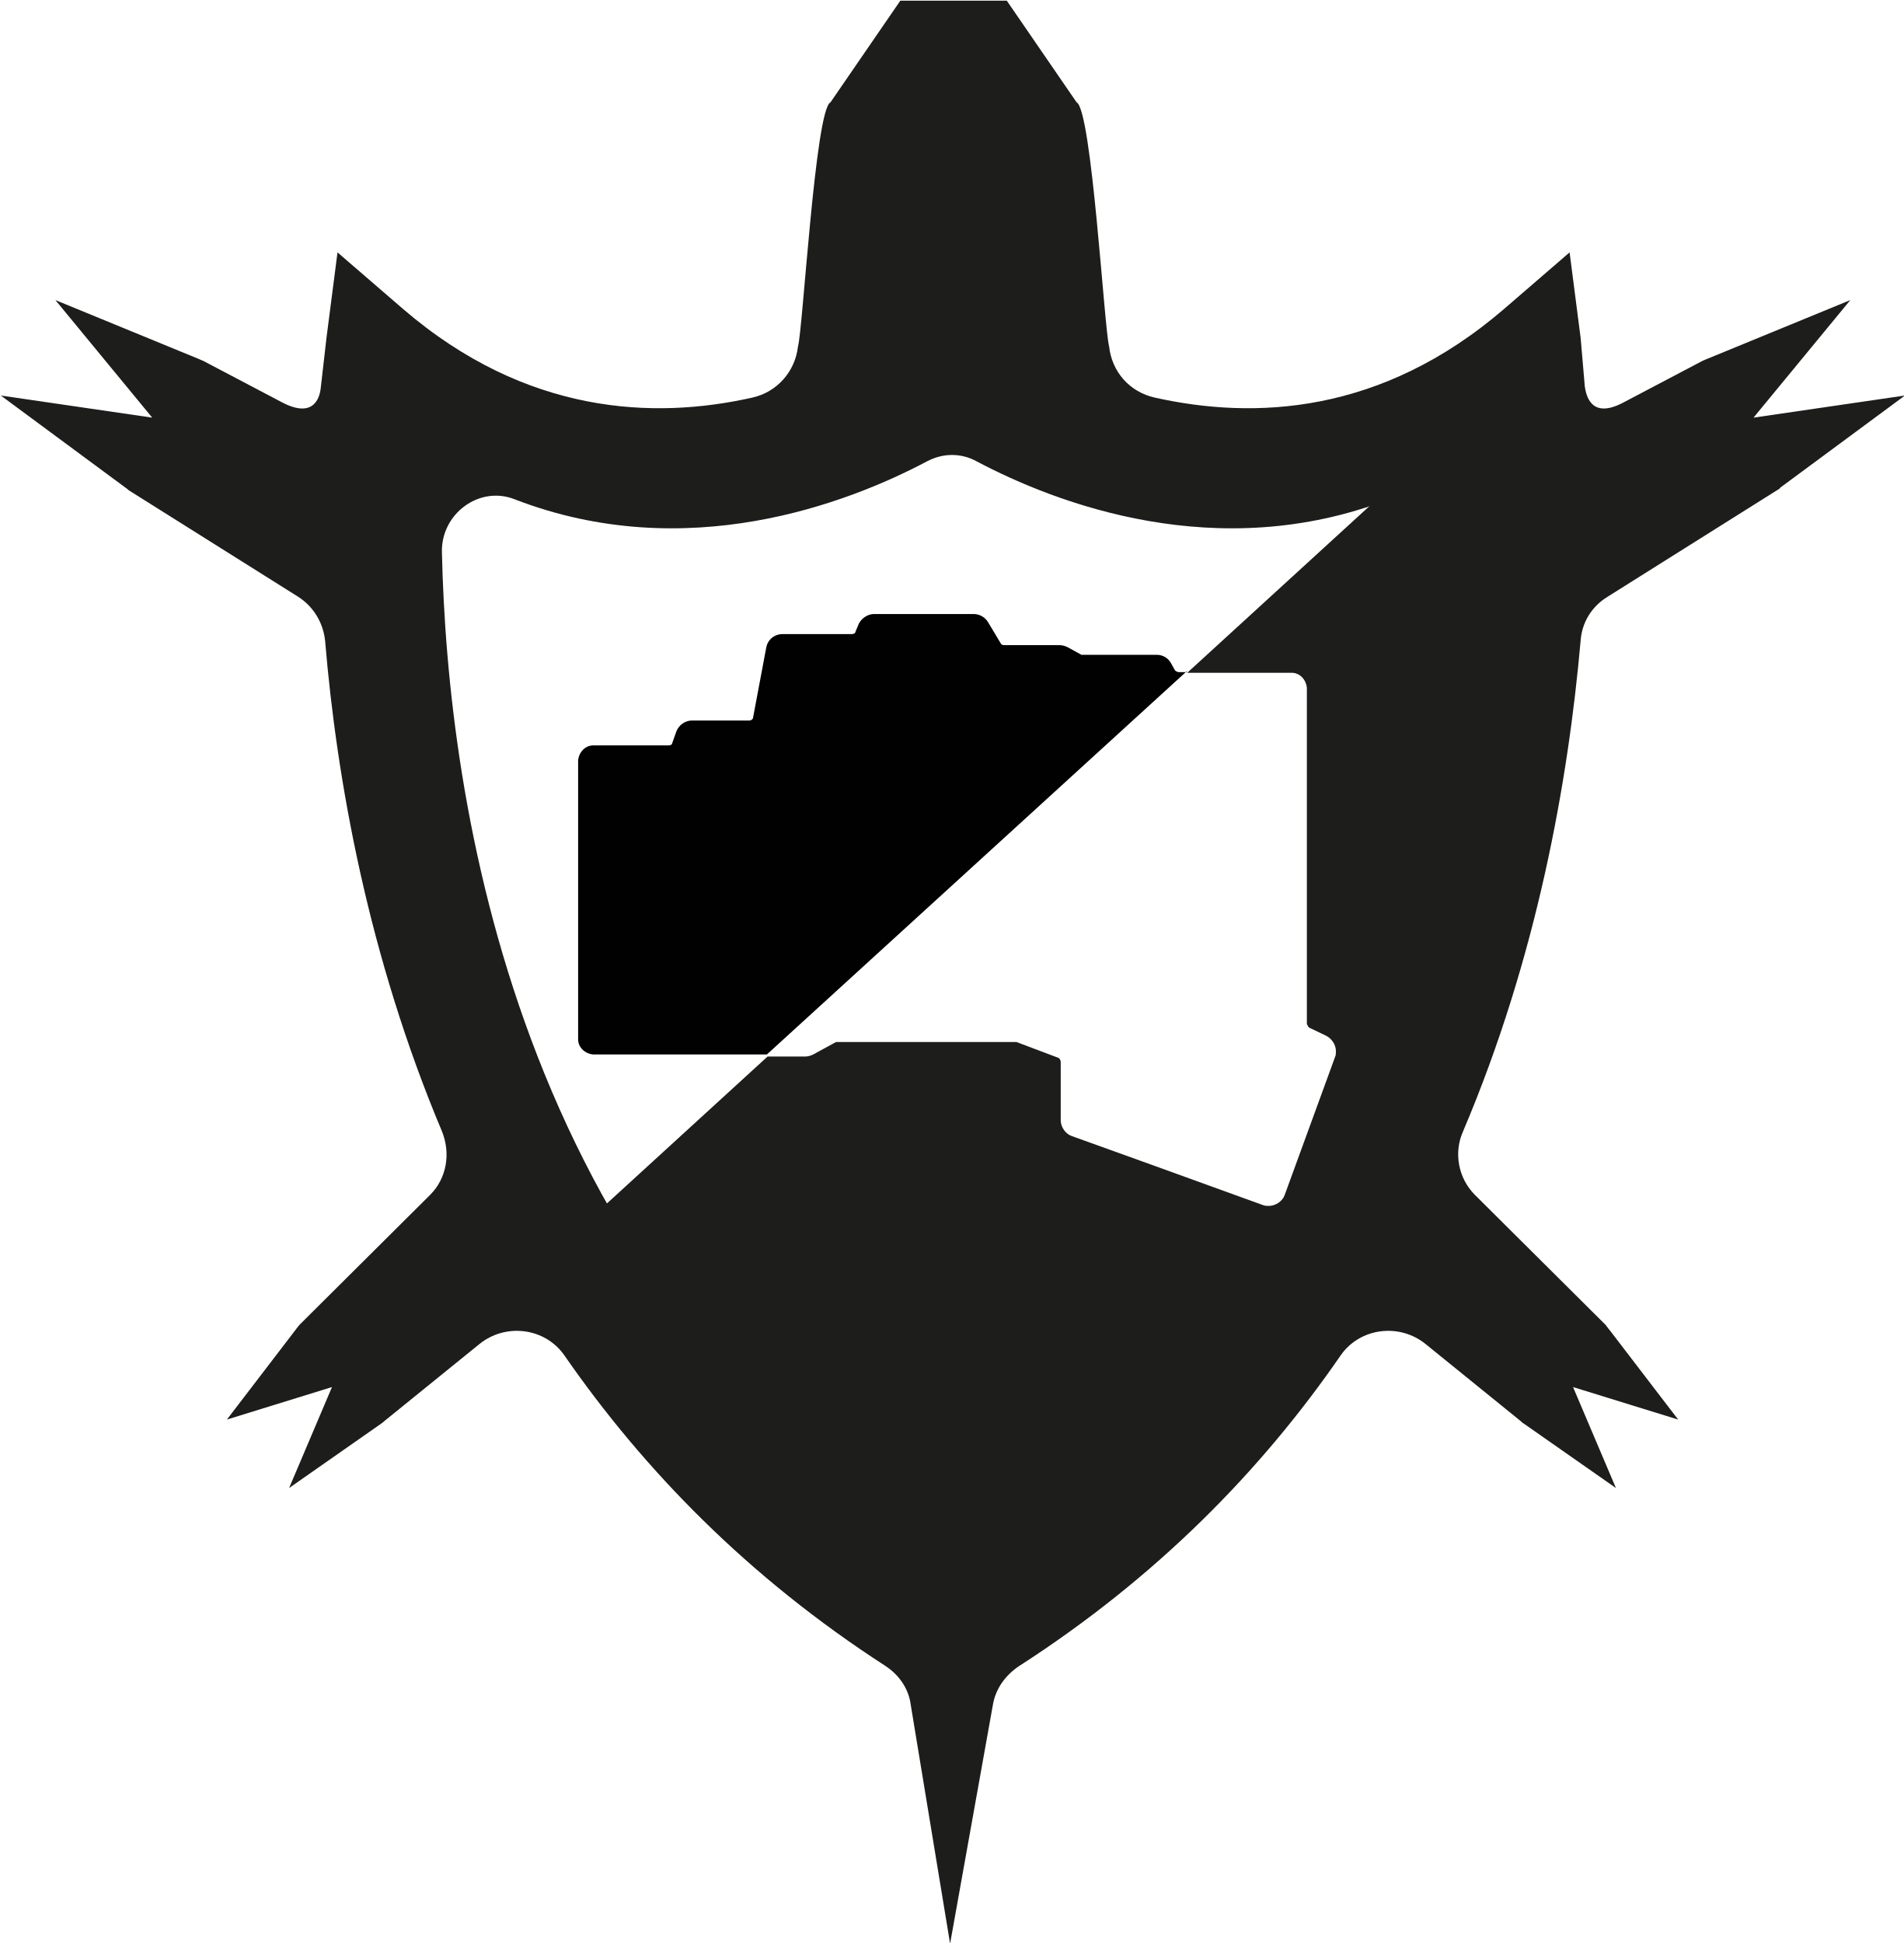
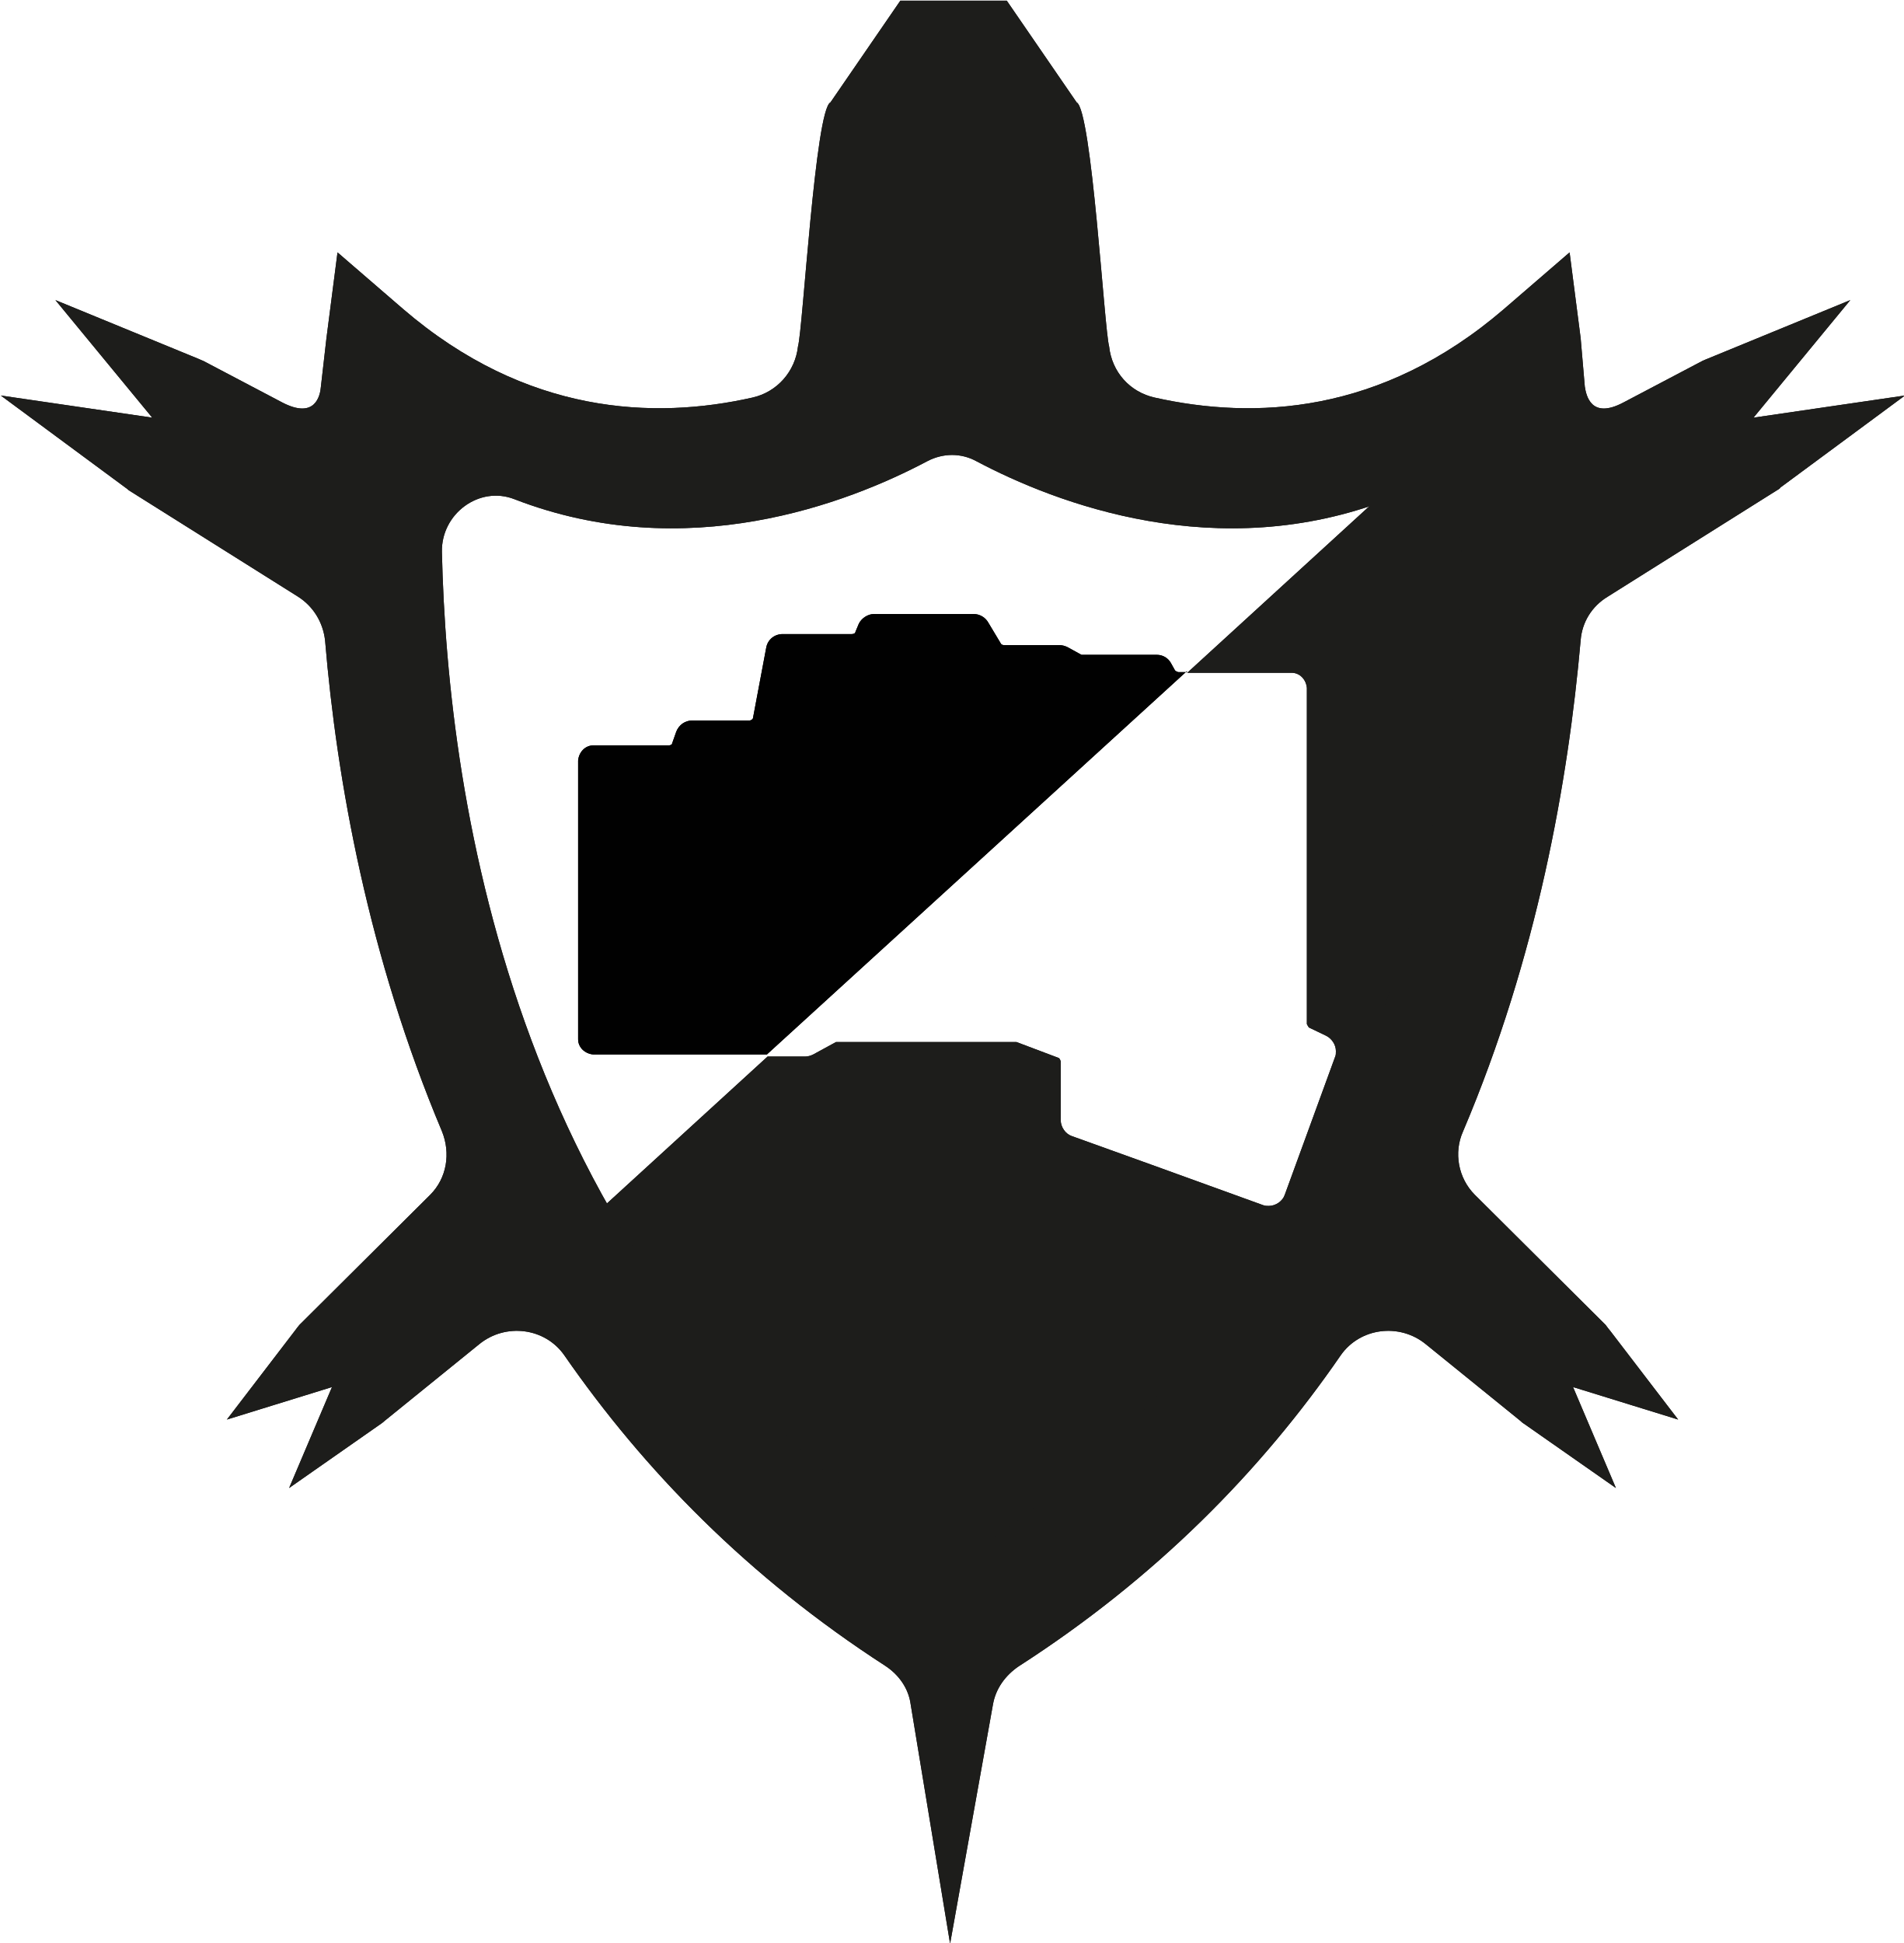
- <svg xmlns="http://www.w3.org/2000/svg" id="Cu" width="9.71mm" height="9.91mm" viewBox="0 0 27.53 28.1">
-   <path d="M21.51,5.76l-4.34,3.97h1.49s.01,0,.02,0c.12,0,.21.1.22.22,0,0,0,.01,0,.02v4.84s.02.04.03.05c0,0,0,0,0,0l.25.12s0,0,0,0c.08.04.14.13.14.22,0,.03,0,.06-.01.08,0,0,0,0,0,0,0,0,0,0,0,0l-.73,2s0,0,0,0c-.03.09-.13.16-.23.16-.03,0-.05,0-.08-.01,0,0,0,0,0,0,0,0,0,0,0,0l-1.63-.59s0,0,0,0c0,0,0,0,0,0l-1.14-.41s0,0,0,0c-.09-.03-.16-.13-.16-.23,0,0,0,0,0,0s0,0,0,0v-.85s-.01-.04-.03-.05l-.61-.23s0,0,0,0c0,0-.01,0-.02,0h-2.56s-.02,0-.03,0c0,0,0,0,0,0l-.33.18s0,0,0,0c-.04.02-.08.03-.12.03h-.54l-2.57,2.35c1.16,2.02,2.85,3.93,5.32,5.37,8.97-5.24,7.73-16.63,7.66-17.23Z" style="fill: #1d1d1b;" />
-   <path d="M17.17,9.72h-.13s-.04-.01-.05-.03c0,0,0,0,0,0l-.05-.09s0,0,0,0c-.04-.08-.12-.13-.21-.13h-1.06s-.02,0-.03,0c0,0,0,0,0,0l-.2-.11s0,0,0,0c0,0,0,0,0,0-.04-.02-.08-.03-.12-.03h-.8s-.04,0-.05-.03c0,0,0,0,0,0l-.18-.3s0,0,0,0c-.04-.07-.12-.12-.21-.12h-1.44c-.09,0-.18.06-.22.14,0,0,0,0,0,0l-.05.12s0,0,0,0c0,.02-.03.03-.05.03h-1c-.12,0-.22.08-.24.2,0,0,0,0,0,0l-.19,1.01s0,0,0,0c0,.02-.03.04-.05.04h-.83c-.1,0-.19.06-.23.16,0,0,0,0,0,0l-.06.17s0,0,0,0c0,.02-.03.03-.05.03h-1.07s-.01,0-.02,0c-.12,0-.21.1-.22.22,0,0,0,.01,0,.02v3.99s0,.01,0,.02c0,.12.1.21.22.22,0,0,.01,0,.02,0h2.49l6.07-5.54Z" style="fill: #010101;" />
-   <path d="M4.64,5.59c-.01.13-.08.48-.56.23l-1.14-.6s-.05-.02-.07-.03l-2.07-.85,1.4,1.7-2.19-.32,1.8,1.33s.03.02.05.04l2.45,1.54c.22.14.36.37.39.63.17,2.04.63,4.58,1.69,7.1.13.32.07.68-.17.92l-1.89,1.88s-.05.06-.07.09l-.98,1.28,1.52-.47-.62,1.46,1.33-.93s.03-.02.05-.04l1.37-1.11c.38-.31.95-.24,1.23.16,1.15,1.66,2.66,3.21,4.64,4.49.2.13.34.33.37.56l.57,3.46.62-3.46c.04-.23.18-.42.37-.55,1.99-1.28,3.51-2.83,4.66-4.5.28-.4.85-.47,1.23-.16l1.37,1.11s.03.03.05.04l1.33.93-.62-1.46,1.52.47-.98-1.28s-.05-.06-.07-.09l-1.89-1.88c-.24-.24-.31-.61-.17-.92,1.07-2.52,1.52-5.06,1.7-7.1.02-.26.16-.49.39-.63l2.45-1.54s.04-.02.05-.04l1.8-1.33-2.19.32,1.4-1.7-2.07.85s-.05.02-.07.03l-1.14.6c-.47.25-.54-.1-.56-.23l-.06-.7-.16-1.24-.95.82c-1.78,1.53-3.62,1.6-5.05,1.28-.36-.08-.62-.37-.66-.74-.07-.25-.25-3.42-.47-3.53,0,0-1.01-1.47-1.01-1.47h-1.54l-1.01,1.47c-.22.1-.4,3.29-.47,3.53-.04.36-.3.66-.66.74-1.42.32-3.27.25-5.05-1.28l-.95-.82-.16,1.24M14.21,22.35c-.26.18-.62.18-.88,0-5.88-3.93-6.86-10.76-6.94-14.37-.01-.55.54-.96,1.05-.76,2.48.96,4.82.06,5.97-.55.23-.12.49-.12.71,0,1.15.61,3.49,1.51,5.97.55.51-.2,1.07.21,1.05.77-.08,3.61-1.07,10.44-6.94,14.37Z" style="fill: #1d1d1b;" />
+ <svg xmlns="http://www.w3.org/2000/svg" width="9.71mm" height="9.91mm" viewBox="0 0 27.53 28.1">
+   <g id="Mask">
+     <path d="M21.51,5.76l-4.34,3.97h1.49s.01,0,.02,0c.12,0,.21.1.22.22,0,0,0,.01,0,.02v4.84s.02.04.03.05c0,0,0,0,0,0l.25.12s0,0,0,0c.08.04.14.13.14.22,0,.03,0,.06-.01.08,0,0,0,0,0,0,0,0,0,0,0,0l-.73,2s0,0,0,0c-.03.09-.13.16-.23.16-.03,0-.05,0-.08-.01,0,0,0,0,0,0,0,0,0,0,0,0l-1.63-.59s0,0,0,0c0,0,0,0,0,0l-1.14-.41s0,0,0,0c-.09-.03-.16-.13-.16-.23,0,0,0,0,0,0s0,0,0,0v-.85s-.01-.04-.03-.05l-.61-.23s0,0,0,0c0,0-.01,0-.02,0h-2.56s-.02,0-.03,0c0,0,0,0,0,0l-.33.18s0,0,0,0c-.04.02-.08.03-.12.03h-.54l-2.57,2.35c1.16,2.02,2.85,3.93,5.32,5.37,8.97-5.24,7.73-16.63,7.66-17.23Z" style="fill: #1d1d1b;" />
+     <path d="M17.17,9.72h-.13s-.04-.01-.05-.03c0,0,0,0,0,0l-.05-.09s0,0,0,0c-.04-.08-.12-.13-.21-.13h-1.06s-.02,0-.03,0c0,0,0,0,0,0l-.2-.11s0,0,0,0c0,0,0,0,0,0-.04-.02-.08-.03-.12-.03h-.8s-.04,0-.05-.03c0,0,0,0,0,0l-.18-.3s0,0,0,0c-.04-.07-.12-.12-.21-.12h-1.44c-.09,0-.18.06-.22.14,0,0,0,0,0,0l-.05.12s0,0,0,0c0,.02-.03.03-.05.03h-1c-.12,0-.22.08-.24.2,0,0,0,0,0,0l-.19,1.01s0,0,0,0c0,.02-.03.04-.05.04h-.83c-.1,0-.19.06-.23.16,0,0,0,0,0,0l-.06.17s0,0,0,0c0,.02-.03.03-.05.03h-1.07s-.01,0-.02,0c-.12,0-.21.1-.22.22,0,0,0,.01,0,.02v3.99s0,.01,0,.02c0,.12.1.21.22.22,0,0,.01,0,.02,0h2.49l6.07-5.54Z" style="fill: #010101;" />
+     <path d="M4.64,5.59c-.01.13-.08.48-.56.23l-1.14-.6s-.05-.02-.07-.03l-2.07-.85,1.4,1.7-2.19-.32,1.8,1.33s.03.02.05.04l2.45,1.54c.22.14.36.37.39.63.17,2.04.63,4.58,1.69,7.1.13.32.07.68-.17.92l-1.89,1.88s-.05.06-.07.09l-.98,1.28,1.52-.47-.62,1.46,1.33-.93s.03-.02.05-.04l1.37-1.11c.38-.31.95-.24,1.23.16,1.15,1.66,2.66,3.21,4.64,4.49.2.13.34.33.37.56l.57,3.46.62-3.46c.04-.23.18-.42.37-.55,1.99-1.28,3.51-2.83,4.66-4.5.28-.4.85-.47,1.23-.16l1.37,1.11s.03.03.05.04l1.33.93-.62-1.46,1.52.47-.98-1.28s-.05-.06-.07-.09l-1.89-1.88c-.24-.24-.31-.61-.17-.92,1.07-2.52,1.52-5.06,1.7-7.1.02-.26.16-.49.39-.63l2.45-1.54s.04-.02.05-.04l1.8-1.33-2.19.32,1.4-1.7-2.07.85s-.05.02-.07.03l-1.14.6c-.47.25-.54-.1-.56-.23l-.06-.7-.16-1.24-.95.82c-1.78,1.53-3.62,1.6-5.05,1.28-.36-.08-.62-.37-.66-.74-.07-.25-.25-3.42-.47-3.53,0,0-1.01-1.47-1.01-1.47h-1.54l-1.01,1.47c-.22.1-.4,3.29-.47,3.53-.04.36-.3.66-.66.74-1.42.32-3.27.25-5.05-1.28l-.95-.82-.16,1.24M14.21,22.35c-.26.18-.62.18-.88,0-5.88-3.93-6.86-10.76-6.94-14.37-.01-.55.54-.96,1.05-.76,2.48.96,4.82.06,5.97-.55.23-.12.49-.12.71,0,1.15.61,3.49,1.51,5.97.55.51-.2,1.07.21,1.05.77-.08,3.61-1.07,10.44-6.94,14.37Z" style="fill: #1d1d1b;" />
+   </g>
+   <g id="Cu">
+     <path d="M21.51,5.76l-4.34,3.97h1.49s.01,0,.02,0c.12,0,.21.1.22.22,0,0,0,.01,0,.02v4.84s.02.04.03.05c0,0,0,0,0,0l.25.12s0,0,0,0c.08.04.14.13.14.22,0,.03,0,.06-.01.08,0,0,0,0,0,0,0,0,0,0,0,0l-.73,2s0,0,0,0c-.03.09-.13.16-.23.16-.03,0-.05,0-.08-.01,0,0,0,0,0,0,0,0,0,0,0,0l-1.63-.59s0,0,0,0c0,0,0,0,0,0l-1.14-.41s0,0,0,0c-.09-.03-.16-.13-.16-.23,0,0,0,0,0,0s0,0,0,0v-.85s-.01-.04-.03-.05l-.61-.23s0,0,0,0c0,0-.01,0-.02,0h-2.56s-.02,0-.03,0c0,0,0,0,0,0l-.33.18s0,0,0,0c-.04.02-.08.03-.12.03h-.54l-2.57,2.35c1.16,2.02,2.85,3.93,5.32,5.37,8.97-5.24,7.73-16.63,7.66-17.23Z" style="fill: #1d1d1b;" />
+     <path d="M17.17,9.72h-.13s-.04-.01-.05-.03c0,0,0,0,0,0l-.05-.09s0,0,0,0c-.04-.08-.12-.13-.21-.13h-1.06s-.02,0-.03,0c0,0,0,0,0,0l-.2-.11s0,0,0,0c0,0,0,0,0,0-.04-.02-.08-.03-.12-.03h-.8s-.04,0-.05-.03c0,0,0,0,0,0l-.18-.3s0,0,0,0c-.04-.07-.12-.12-.21-.12h-1.44c-.09,0-.18.06-.22.14,0,0,0,0,0,0l-.05.12s0,0,0,0c0,.02-.03.03-.05.03h-1c-.12,0-.22.08-.24.2,0,0,0,0,0,0l-.19,1.01s0,0,0,0c0,.02-.03.04-.05.04h-.83c-.1,0-.19.06-.23.16,0,0,0,0,0,0l-.06.17s0,0,0,0c0,.02-.03.03-.05.03h-1.07s-.01,0-.02,0c-.12,0-.21.1-.22.22,0,0,0,.01,0,.02v3.99s0,.01,0,.02c0,.12.1.21.22.22,0,0,.01,0,.02,0h2.49l6.07-5.54Z" style="fill: #010101;" />
+     <path d="M4.64,5.59c-.01.13-.08.48-.56.23l-1.14-.6s-.05-.02-.07-.03l-2.07-.85,1.4,1.7-2.19-.32,1.8,1.33s.03.02.05.04l2.45,1.54c.22.14.36.37.39.63.17,2.04.63,4.58,1.69,7.1.13.32.07.68-.17.92l-1.89,1.88s-.05.06-.07.09l-.98,1.28,1.52-.47-.62,1.46,1.33-.93s.03-.02.05-.04l1.37-1.11c.38-.31.95-.24,1.23.16,1.15,1.66,2.66,3.21,4.64,4.49.2.13.34.33.37.56l.57,3.46.62-3.46c.04-.23.18-.42.37-.55,1.99-1.28,3.51-2.83,4.66-4.5.28-.4.85-.47,1.23-.16l1.37,1.11s.03.03.05.04l1.33.93-.62-1.46,1.52.47-.98-1.28s-.05-.06-.07-.09l-1.89-1.88c-.24-.24-.31-.61-.17-.92,1.07-2.52,1.52-5.06,1.7-7.1.02-.26.16-.49.39-.63l2.45-1.54s.04-.02.05-.04l1.8-1.33-2.19.32,1.4-1.7-2.07.85s-.05.02-.07.03l-1.14.6c-.47.25-.54-.1-.56-.23l-.06-.7-.16-1.24-.95.82c-1.78,1.53-3.62,1.6-5.05,1.28-.36-.08-.62-.37-.66-.74-.07-.25-.25-3.42-.47-3.53,0,0-1.01-1.47-1.01-1.47h-1.54l-1.01,1.47c-.22.1-.4,3.29-.47,3.53-.04.36-.3.66-.66.74-1.42.32-3.27.25-5.05-1.28l-.95-.82-.16,1.24M14.21,22.35c-.26.18-.62.18-.88,0-5.88-3.93-6.86-10.76-6.94-14.37-.01-.55.54-.96,1.05-.76,2.48.96,4.82.06,5.97-.55.23-.12.49-.12.71,0,1.15.61,3.49,1.51,5.97.55.51-.2,1.07.21,1.05.77-.08,3.61-1.07,10.44-6.94,14.37Z" style="fill: #1d1d1b;" />
+   </g>
</svg>
